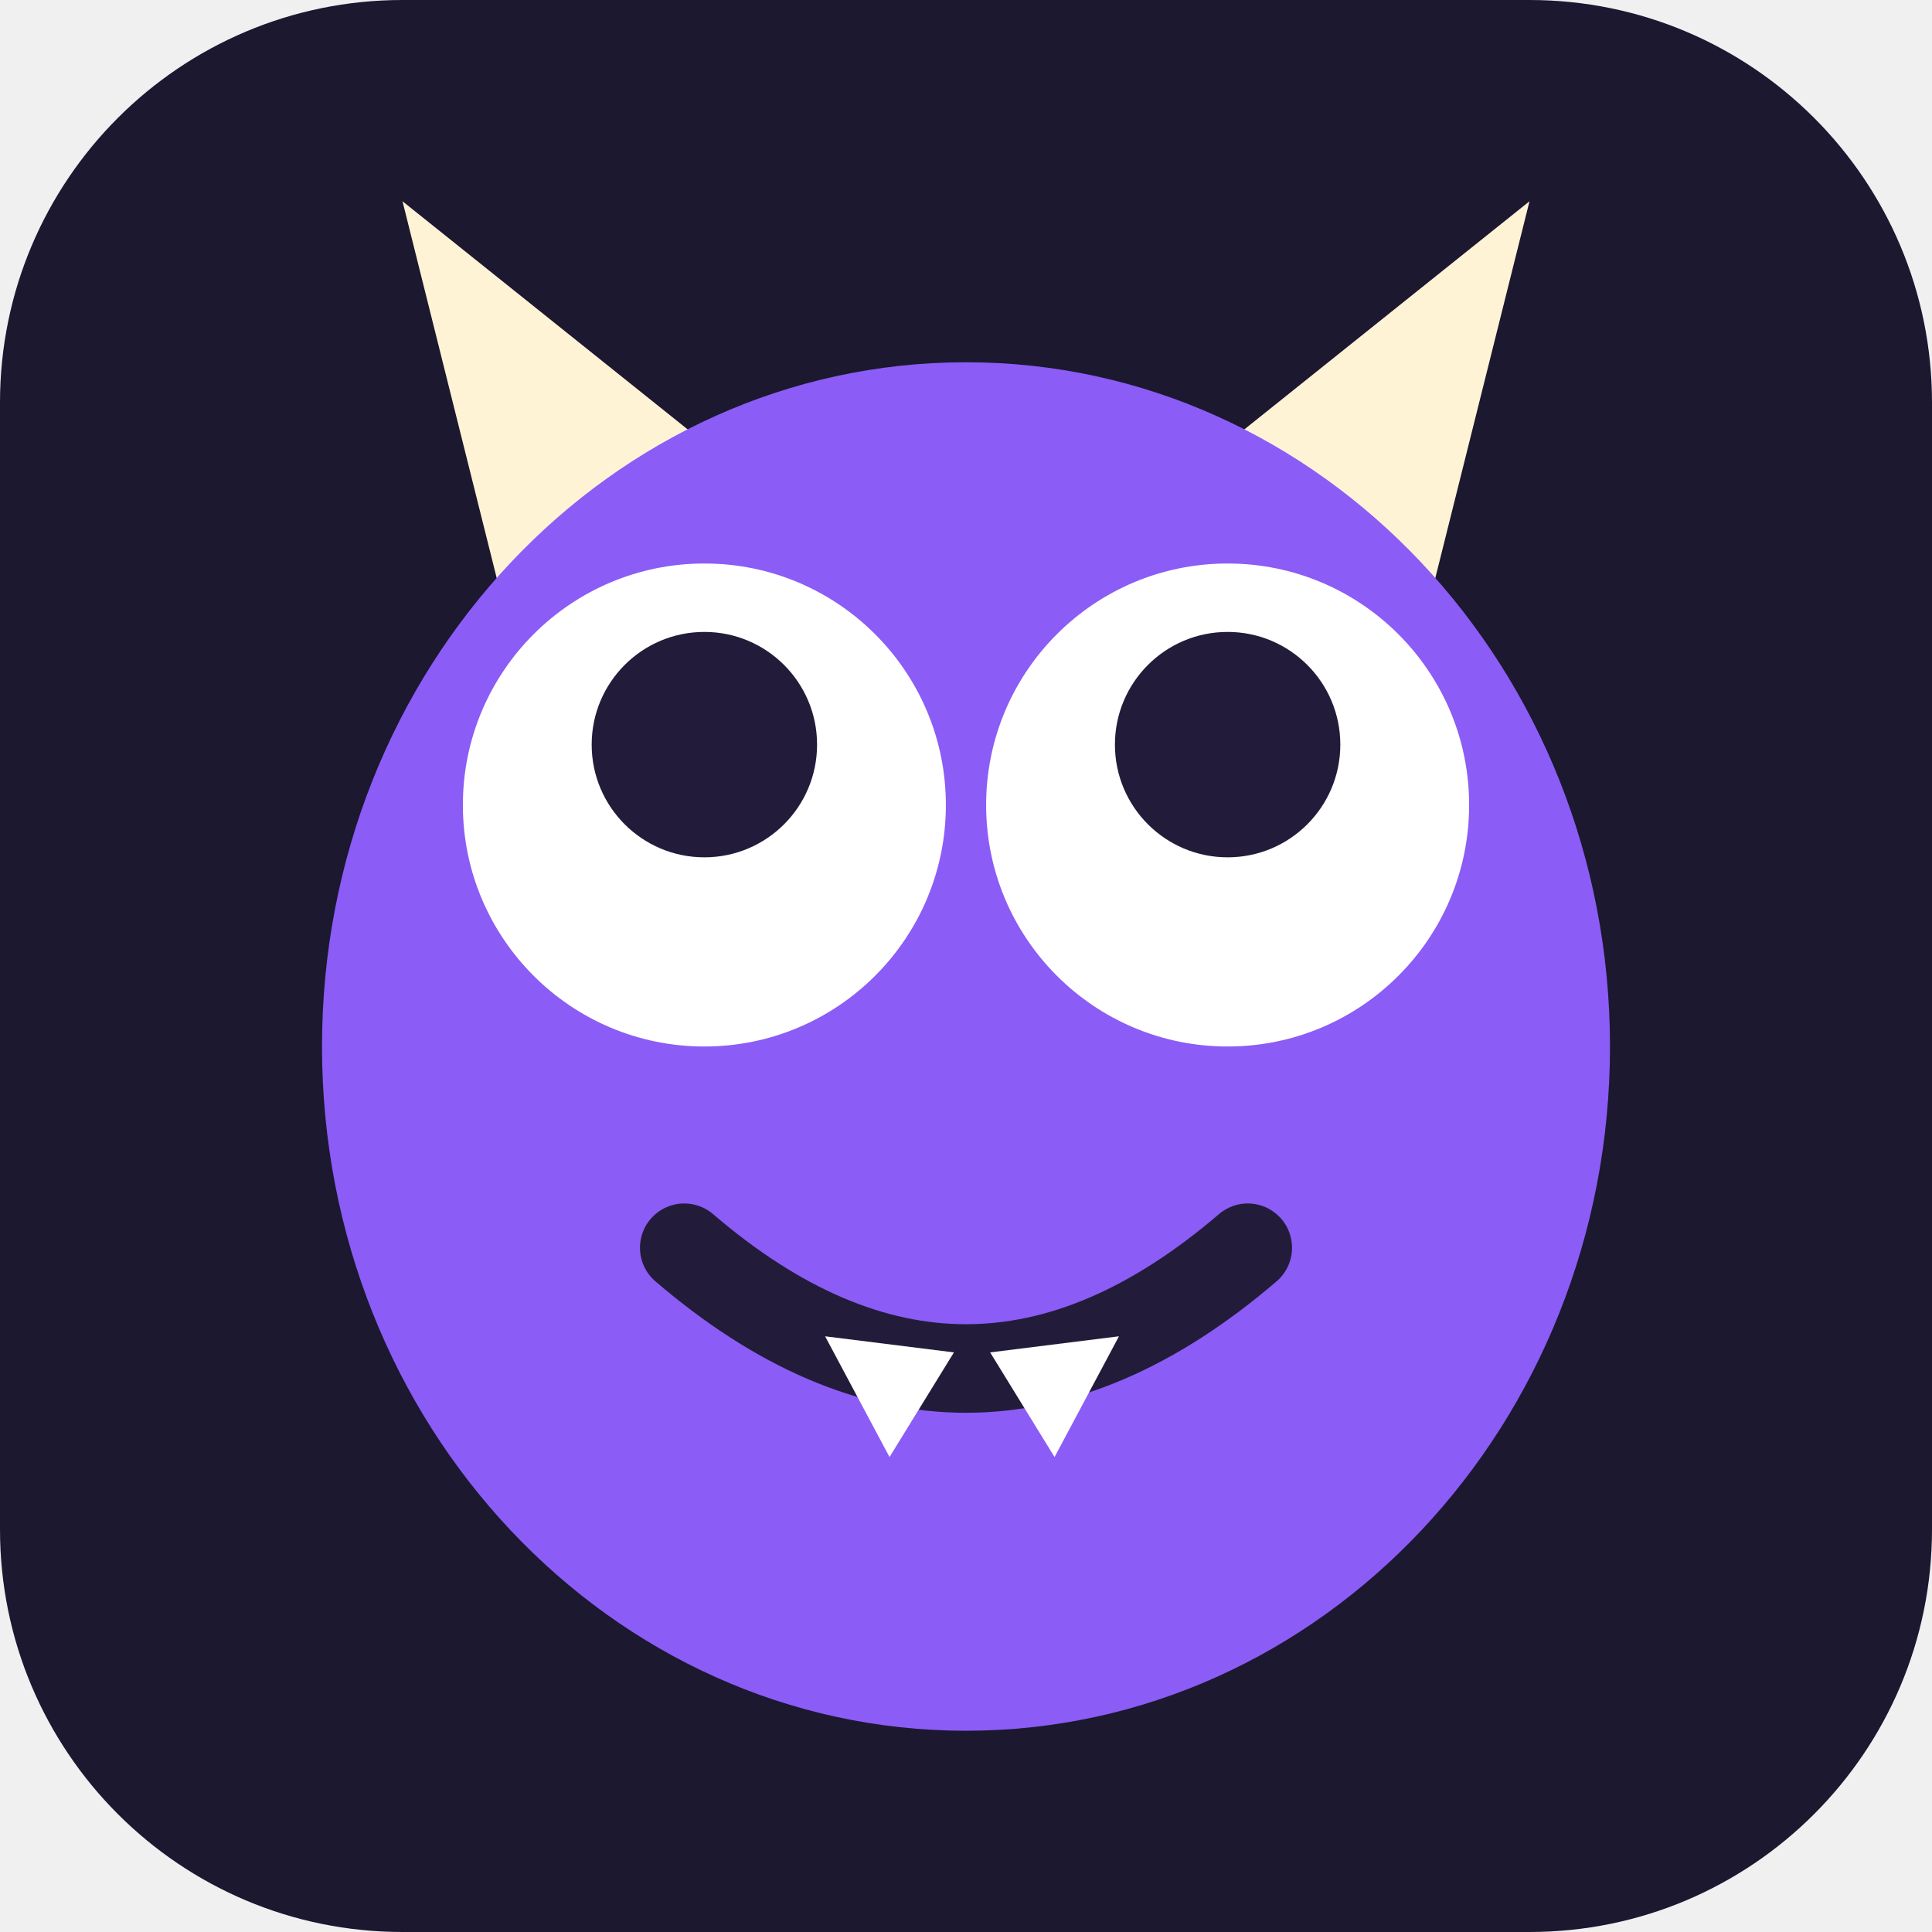
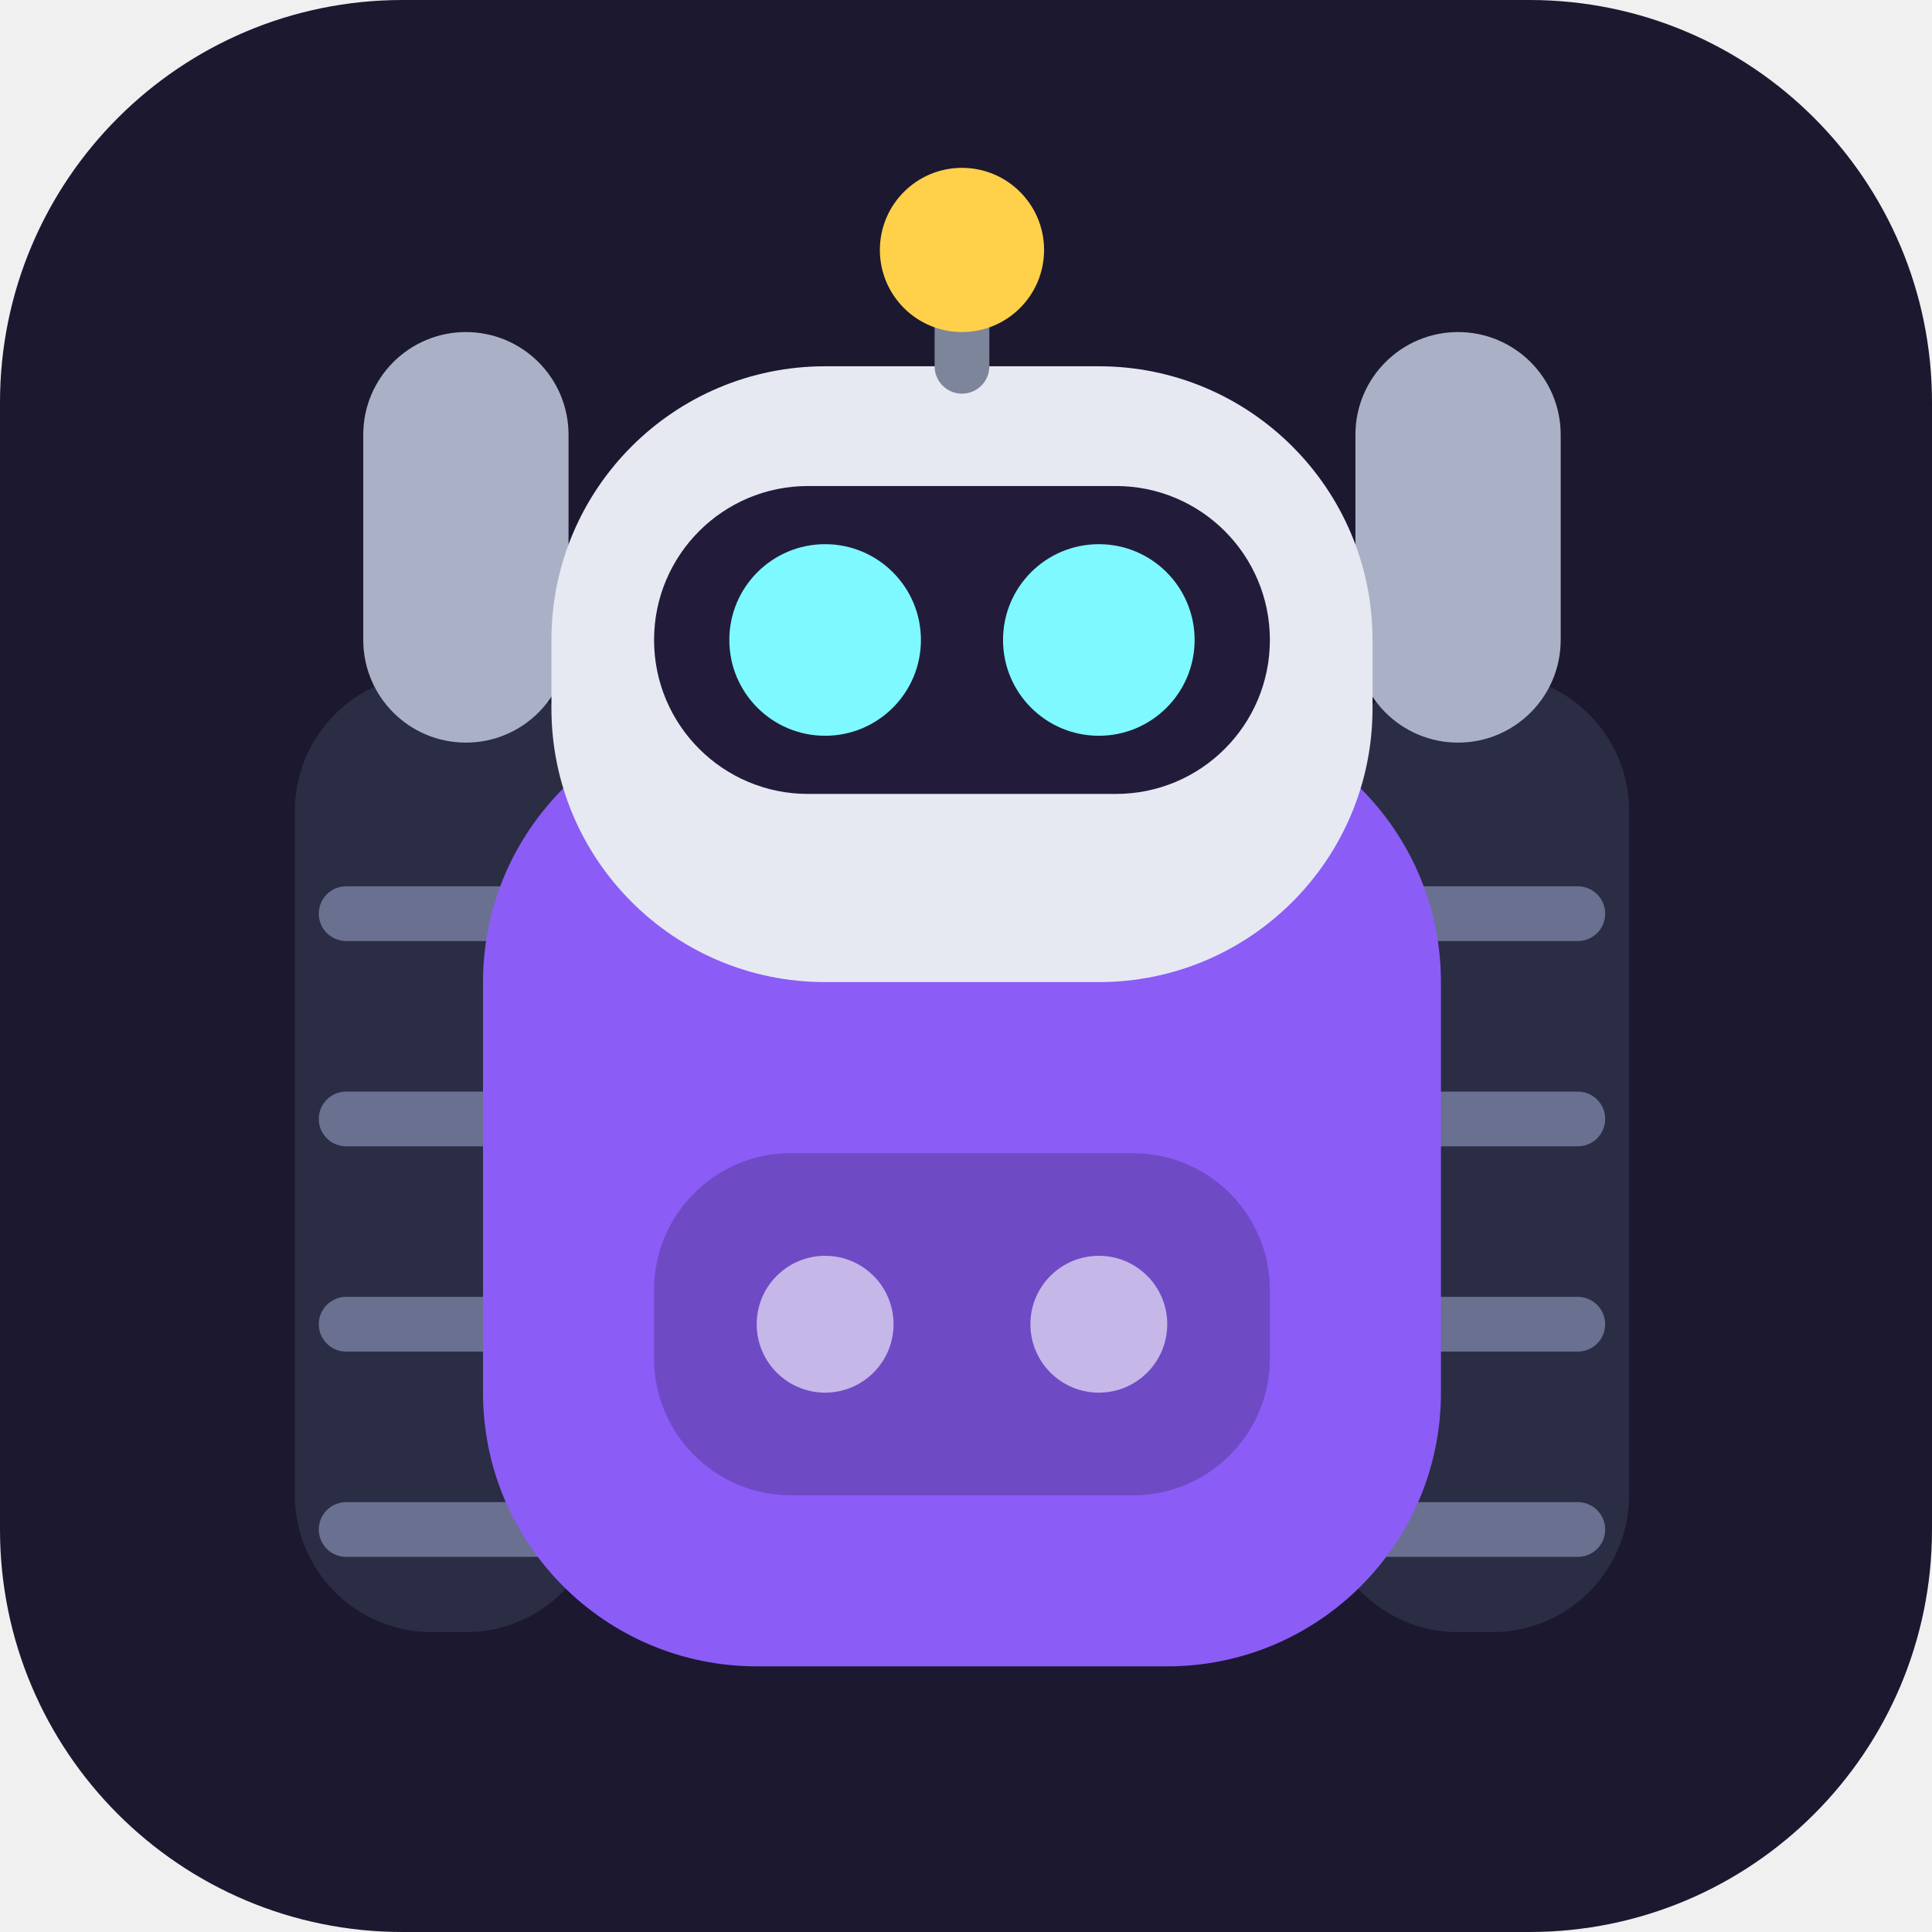
<svg xmlns="http://www.w3.org/2000/svg" viewBox="0 0 96 96">
  <rect width="96" height="96" rx="20" fill="#1b1830" />
-   <path d="M26 34 20 10l20 16zM70 34l6-24-20 16z" fill="#fff3d6" />
-   <ellipse cx="48" cy="52" rx="32" ry="34" fill="#8b5cf6" />
-   <circle cx="35" cy="40" r="12" fill="#fff" />
-   <circle cx="61" cy="40" r="12" fill="#fff" />
-   <circle cx="35" cy="37" r="5.600" fill="#221c3a" />
-   <circle cx="61" cy="37" r="5.600" fill="#221c3a" />
-   <path d="M34 62q14 12 28 0" fill="none" stroke="#221c3a" stroke-width="4.400" stroke-linecap="round" />
-   <path d="M41 66.400l3.200 6 3.200-5.200zM49.200 67.200l3.200 5.200 3.200-6z" fill="#fff" />
+   <g transform="translate(7 8) scale(1.7)">
+     <rect x="4.5" y="15" width="9" height="28" rx="4" fill="#2a2d44" />
+     <rect x="34.5" y="15" width="9" height="28" rx="4" fill="#2a2d44" />
+     <path d="M6 22h6M6 28h6M6 34h6M6 40h6M36 22h6M36 28h6M36 34h6M36 40h6" stroke="#6a7090" stroke-width="1.6" stroke-linecap="round" />
+     <rect x="10" y="16" width="28" height="28" rx="8" fill="#8b5cf6" />
+     <rect x="15" y="29" width="18" height="10" rx="4" fill="#0003" />
+     <circle cx="20" cy="34" r="2" fill="#fff9" />
+     <circle cx="28" cy="34" r="2" fill="#fff9" />
+     <rect x="6.5" y="5" width="6" height="12" rx="3" fill="#aab1c6" />
+     <rect x="35.5" y="5" width="6" height="12" rx="3" fill="#aab1c6" />
+     <rect x="12" y="6" width="24" height="18" rx="8" fill="#e6e9f2" />
+     <rect x="15" y="9.5" width="18" height="9" rx="4.5" fill="#221c3a" />
+     <circle cx="20" cy="14" r="2.8" fill="#7df9ff" />
+     <circle cx="28" cy="14" r="2.8" fill="#7df9ff" />
+     <path d="M24 6V3" stroke="#7d859b" stroke-width="1.6" stroke-linecap="round" />
+     <circle cx="24" cy="2.6" r="2.4" fill="#ffd04a" />
+   </g>
</svg>
